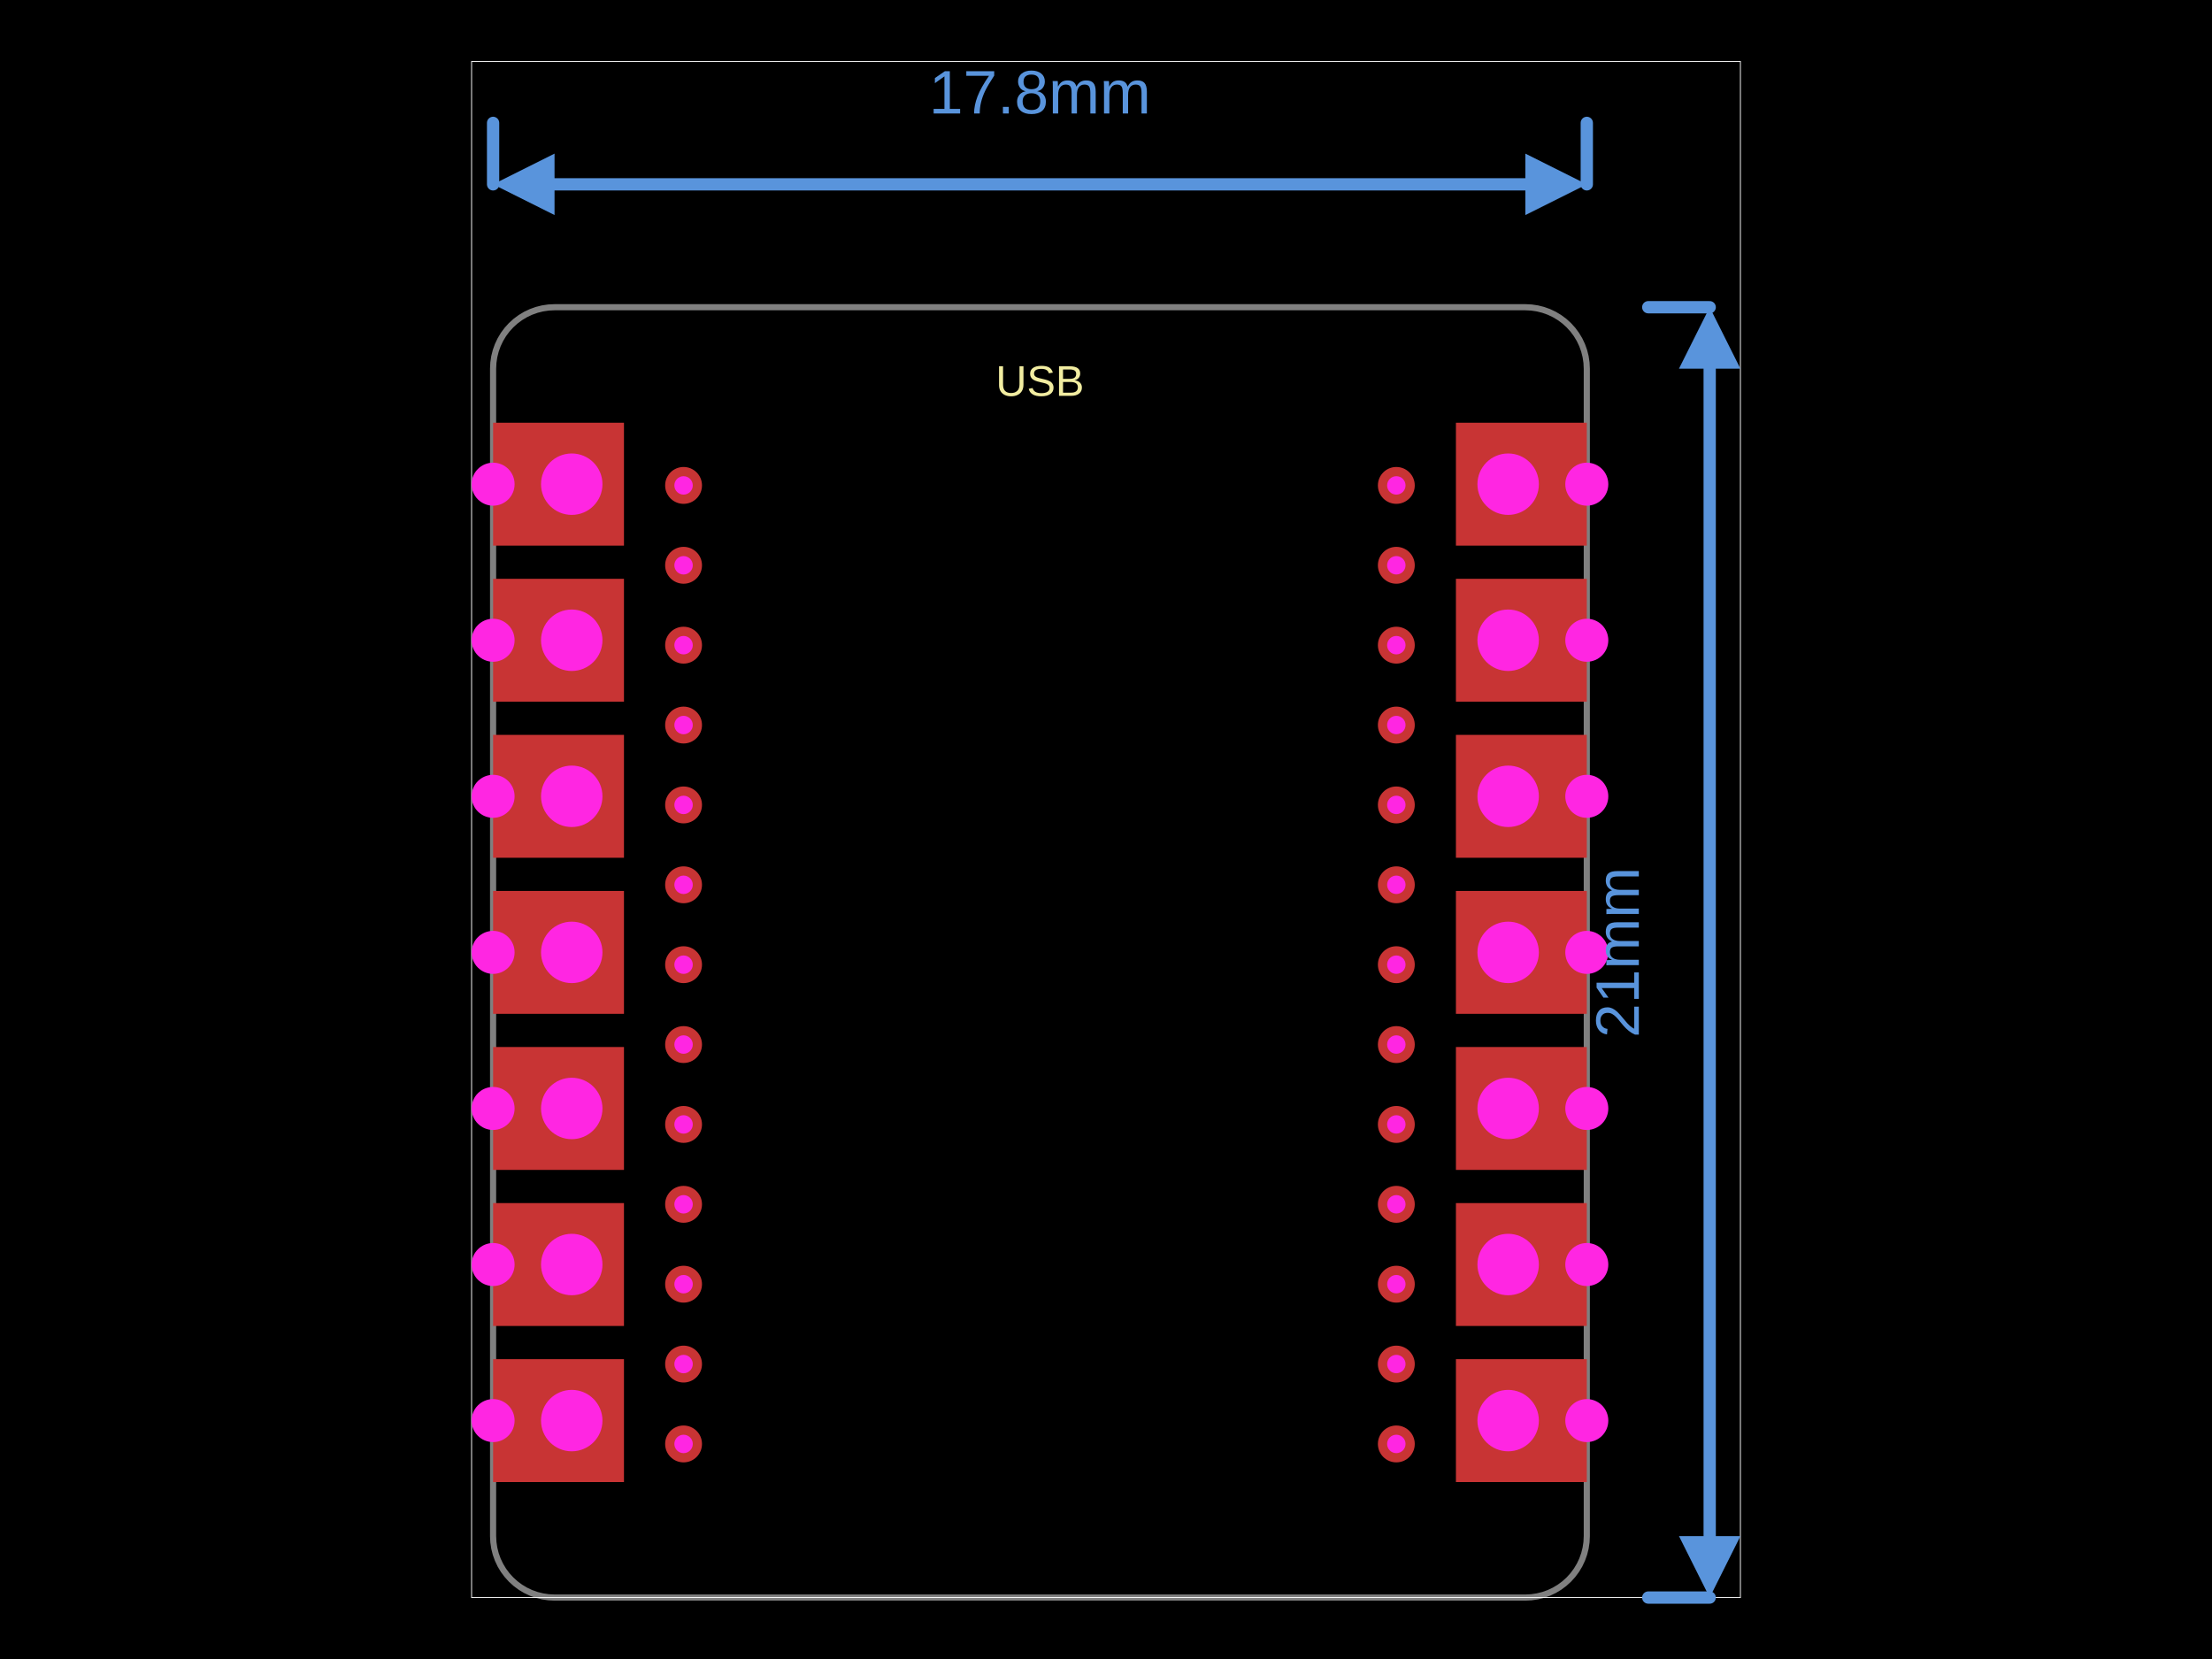
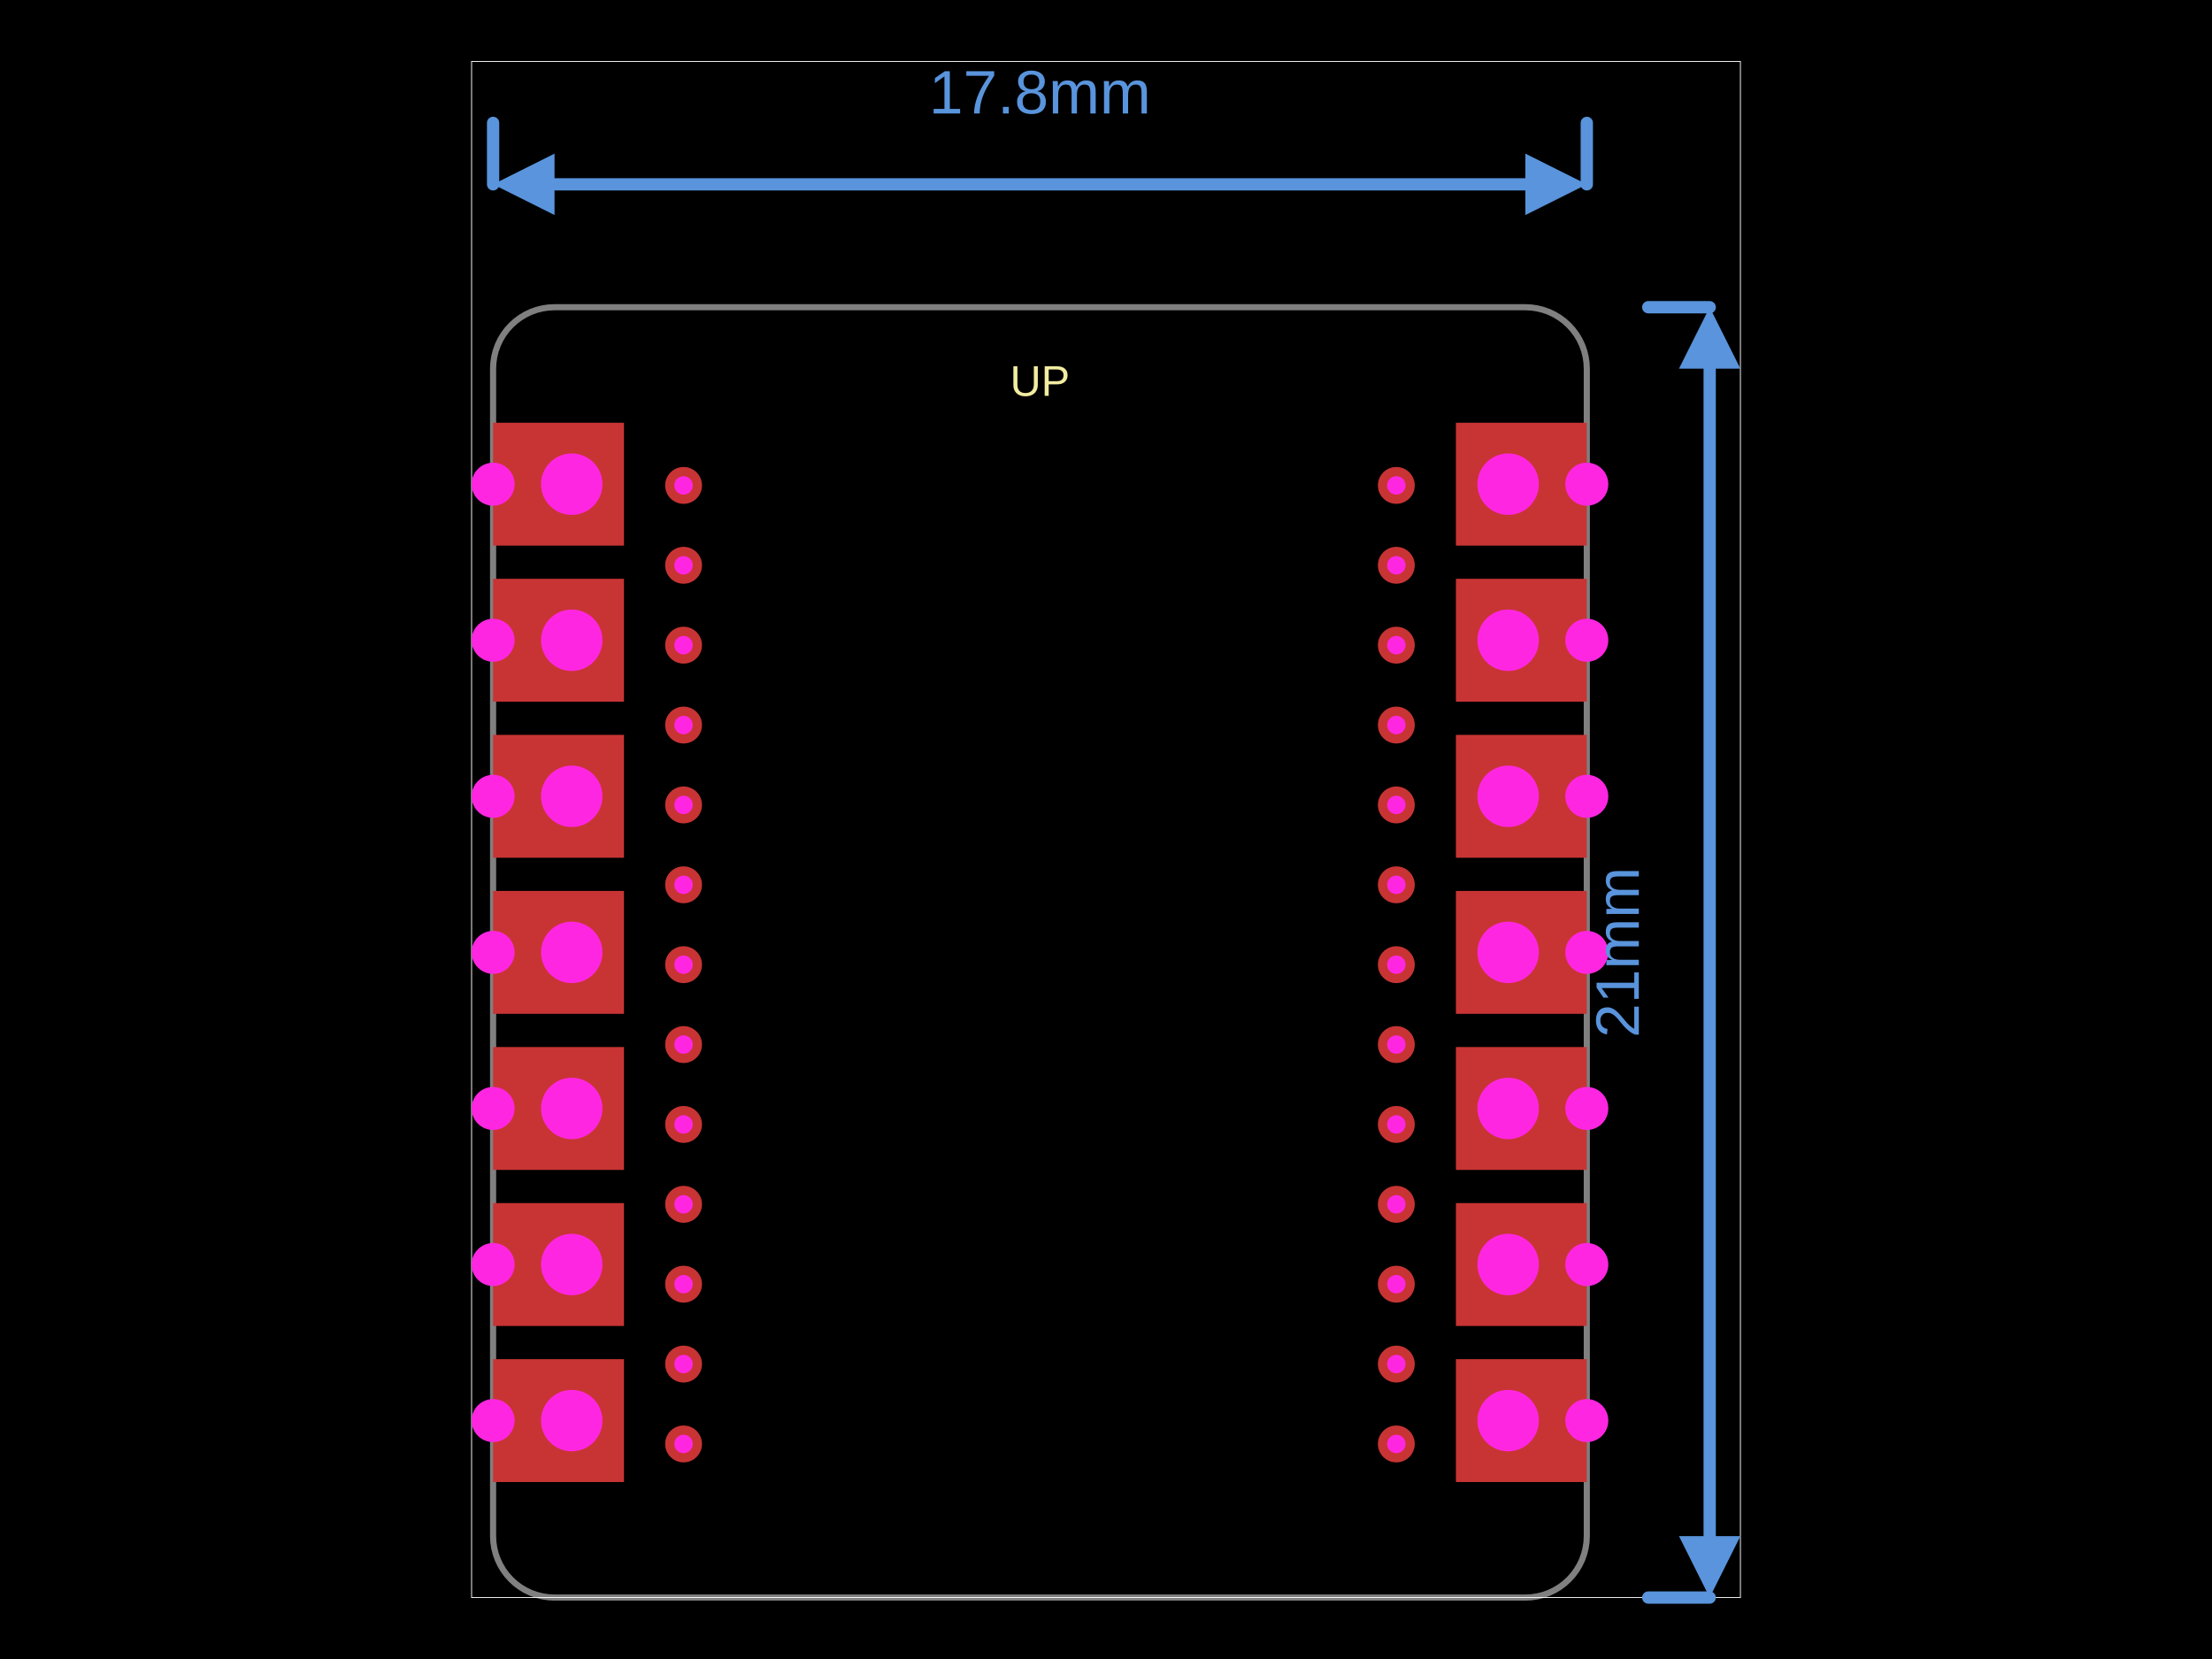
<svg xmlns="http://www.w3.org/2000/svg" width="800" height="600">
  <style />
  <rect class="boundary" x="0" y="0" fill="#000" width="800" height="600" data-type="pcb_background" data-pcb-layer="global" />
  <rect class="pcb-boundary" fill="none" stroke="#fff" stroke-width="0.3" x="170.556" y="22.222" width="458.889" height="555.556" data-type="pcb_boundary" data-pcb-layer="global" />
  <path class="pcb-board" d="M 200.556 577.778 L 551.667 577.778 L 553.845 577.671 L 556.002 577.351 L 558.117 576.821 L 560.171 576.086 L 562.142 575.154 L 564.013 574.033 L 565.764 572.734 L 567.38 571.269 L 568.845 569.653 L 570.144 567.902 L 571.265 566.031 L 572.197 564.06 L 572.932 562.006 L 573.462 559.891 L 573.782 557.734 L 573.889 555.556 L 573.889 133.333 L 573.782 131.155 L 573.462 128.998 L 572.932 126.883 L 572.197 124.829 L 571.265 122.858 L 570.144 120.987 L 568.845 119.236 L 567.38 117.62 L 565.764 116.155 L 564.013 114.856 L 562.142 113.735 L 560.171 112.803 L 558.117 112.068 L 556.002 111.538 L 553.845 111.218 L 551.667 111.111 L 200.556 111.111 L 198.377 111.218 L 196.22 111.538 L 194.105 112.068 L 192.051 112.803 L 190.08 113.735 L 188.21 114.856 L 186.458 116.155 L 184.842 117.62 L 183.378 119.236 L 182.078 120.987 L 180.957 122.858 L 180.025 124.829 L 179.29 126.883 L 178.76 128.998 L 178.44 131.155 L 178.333 133.333 L 178.333 555.556 L 178.44 557.734 L 178.76 559.891 L 179.29 562.006 L 180.025 564.06 L 180.957 566.031 L 182.078 567.902 L 183.378 569.653 L 184.842 571.269 L 186.458 572.734 L 188.21 574.033 L 190.08 575.154 L 192.051 576.086 L 194.105 576.821 L 196.22 577.351 L 198.377 577.671 L 200.556 577.778 Z" fill="none" stroke="rgba(255, 255, 255, 0.5)" stroke-width="2.222" data-type="pcb_board" data-pcb-layer="board" />
-   <text x="0" y="0" dx="0" dy="0" fill="#f2eda1" font-family="Arial, sans-serif" font-size="15.556" text-anchor="middle" dominant-baseline="central" transform="matrix(1,0,0,1,376.1111,137.7778)" class="pcb-silkscreen-text pcb-silkscreen-top" data-pcb-silkscreen-text-id="pcb_silkscreen_text_0" stroke="none" data-type="pcb_silkscreen_text" data-pcb-layer="top">USB</text>
+   <text x="0" y="0" dx="0" dy="0" fill="#f2eda1" font-family="Arial, sans-serif" font-size="15.556" text-anchor="middle" dominant-baseline="central" transform="matrix(1,0,0,1,376.1111,137.7778)" class="pcb-silkscreen-text pcb-silkscreen-top" data-pcb-silkscreen-text-id="pcb_silkscreen_text_0" stroke="none" data-type="pcb_silkscreen_text" data-pcb-layer="top">UP</text>
  <g data-type="pcb_plated_hole" data-pcb-layer="through" data-pad-name="J_XIAO.D0">
    <rect class="pcb-hole-outer-pad" fill="rgb(200, 52, 52)" x="178.333" y="152.889" width="47.333" height="44.444" data-type="pcb_plated_hole" data-pcb-layer="top" />
    <circle class="pcb-hole-inner" fill="#FF26E2" cx="206.778" cy="175.111" r="11.111" data-type="pcb_plated_hole_drill" data-pcb-layer="drill" />
  </g>
  <g data-type="pcb_plated_hole" data-pcb-layer="through" data-pad-name="J_XIAO.D1">
    <rect class="pcb-hole-outer-pad" fill="rgb(200, 52, 52)" x="178.333" y="209.333" width="47.333" height="44.444" data-type="pcb_plated_hole" data-pcb-layer="top" />
    <circle class="pcb-hole-inner" fill="#FF26E2" cx="206.778" cy="231.556" r="11.111" data-type="pcb_plated_hole_drill" data-pcb-layer="drill" />
  </g>
  <g data-type="pcb_plated_hole" data-pcb-layer="through" data-pad-name="J_XIAO.D2">
    <rect class="pcb-hole-outer-pad" fill="rgb(200, 52, 52)" x="178.333" y="265.778" width="47.333" height="44.444" data-type="pcb_plated_hole" data-pcb-layer="top" />
    <circle class="pcb-hole-inner" fill="#FF26E2" cx="206.778" cy="288" r="11.111" data-type="pcb_plated_hole_drill" data-pcb-layer="drill" />
  </g>
  <g data-type="pcb_plated_hole" data-pcb-layer="through" data-pad-name="J_XIAO.D3">
    <rect class="pcb-hole-outer-pad" fill="rgb(200, 52, 52)" x="178.333" y="322.222" width="47.333" height="44.444" data-type="pcb_plated_hole" data-pcb-layer="top" />
    <circle class="pcb-hole-inner" fill="#FF26E2" cx="206.778" cy="344.444" r="11.111" data-type="pcb_plated_hole_drill" data-pcb-layer="drill" />
  </g>
  <g data-type="pcb_plated_hole" data-pcb-layer="through" data-pad-name="J_XIAO.D4">
    <rect class="pcb-hole-outer-pad" fill="rgb(200, 52, 52)" x="178.333" y="378.667" width="47.333" height="44.444" data-type="pcb_plated_hole" data-pcb-layer="top" />
    <circle class="pcb-hole-inner" fill="#FF26E2" cx="206.778" cy="400.889" r="11.111" data-type="pcb_plated_hole_drill" data-pcb-layer="drill" />
  </g>
  <g data-type="pcb_plated_hole" data-pcb-layer="through" data-pad-name="J_XIAO.D5">
    <rect class="pcb-hole-outer-pad" fill="rgb(200, 52, 52)" x="178.333" y="435.111" width="47.333" height="44.444" data-type="pcb_plated_hole" data-pcb-layer="top" />
    <circle class="pcb-hole-inner" fill="#FF26E2" cx="206.778" cy="457.333" r="11.111" data-type="pcb_plated_hole_drill" data-pcb-layer="drill" />
  </g>
  <g data-type="pcb_plated_hole" data-pcb-layer="through" data-pad-name="J_XIAO.D6">
    <rect class="pcb-hole-outer-pad" fill="rgb(200, 52, 52)" x="178.333" y="491.556" width="47.333" height="44.444" data-type="pcb_plated_hole" data-pcb-layer="top" />
    <circle class="pcb-hole-inner" fill="#FF26E2" cx="206.778" cy="513.778" r="11.111" data-type="pcb_plated_hole_drill" data-pcb-layer="drill" />
  </g>
  <g data-type="pcb_plated_hole" data-pcb-layer="through" data-pad-name="J_XIAO.V5">
    <rect class="pcb-hole-outer-pad" fill="rgb(200, 52, 52)" x="526.556" y="152.889" width="47.333" height="44.444" data-type="pcb_plated_hole" data-pcb-layer="top" />
    <circle class="pcb-hole-inner" fill="#FF26E2" cx="545.444" cy="175.111" r="11.111" data-type="pcb_plated_hole_drill" data-pcb-layer="drill" />
  </g>
  <g data-type="pcb_plated_hole" data-pcb-layer="through" data-pad-name="J_XIAO.GND">
    <rect class="pcb-hole-outer-pad" fill="rgb(200, 52, 52)" x="526.556" y="209.333" width="47.333" height="44.444" data-type="pcb_plated_hole" data-pcb-layer="top" />
    <circle class="pcb-hole-inner" fill="#FF26E2" cx="545.444" cy="231.556" r="11.111" data-type="pcb_plated_hole_drill" data-pcb-layer="drill" />
  </g>
  <g data-type="pcb_plated_hole" data-pcb-layer="through" data-pad-name="J_XIAO.V3V3">
    <rect class="pcb-hole-outer-pad" fill="rgb(200, 52, 52)" x="526.556" y="265.778" width="47.333" height="44.444" data-type="pcb_plated_hole" data-pcb-layer="top" />
    <circle class="pcb-hole-inner" fill="#FF26E2" cx="545.444" cy="288" r="11.111" data-type="pcb_plated_hole_drill" data-pcb-layer="drill" />
  </g>
  <g data-type="pcb_plated_hole" data-pcb-layer="through" data-pad-name="J_XIAO.D10">
    <rect class="pcb-hole-outer-pad" fill="rgb(200, 52, 52)" x="526.556" y="322.222" width="47.333" height="44.444" data-type="pcb_plated_hole" data-pcb-layer="top" />
    <circle class="pcb-hole-inner" fill="#FF26E2" cx="545.444" cy="344.444" r="11.111" data-type="pcb_plated_hole_drill" data-pcb-layer="drill" />
  </g>
  <g data-type="pcb_plated_hole" data-pcb-layer="through" data-pad-name="J_XIAO.D9">
    <rect class="pcb-hole-outer-pad" fill="rgb(200, 52, 52)" x="526.556" y="378.667" width="47.333" height="44.444" data-type="pcb_plated_hole" data-pcb-layer="top" />
    <circle class="pcb-hole-inner" fill="#FF26E2" cx="545.444" cy="400.889" r="11.111" data-type="pcb_plated_hole_drill" data-pcb-layer="drill" />
  </g>
  <g data-type="pcb_plated_hole" data-pcb-layer="through" data-pad-name="J_XIAO.D8">
    <rect class="pcb-hole-outer-pad" fill="rgb(200, 52, 52)" x="526.556" y="435.111" width="47.333" height="44.444" data-type="pcb_plated_hole" data-pcb-layer="top" />
    <circle class="pcb-hole-inner" fill="#FF26E2" cx="545.444" cy="457.333" r="11.111" data-type="pcb_plated_hole_drill" data-pcb-layer="drill" />
  </g>
  <g data-type="pcb_plated_hole" data-pcb-layer="through" data-pad-name="J_XIAO.D7">
    <rect class="pcb-hole-outer-pad" fill="rgb(200, 52, 52)" x="526.556" y="491.556" width="47.333" height="44.444" data-type="pcb_plated_hole" data-pcb-layer="top" />
    <circle class="pcb-hole-inner" fill="#FF26E2" cx="545.444" cy="513.778" r="11.111" data-type="pcb_plated_hole_drill" data-pcb-layer="drill" />
  </g>
  <g data-type="pcb_via" data-pcb-layer="through">
    <circle class="pcb-hole-outer" fill="rgb(200, 52, 52)" cx="247.222" cy="522.222" r="6.667" data-type="pcb_via" data-pcb-layer="top" />
    <circle class="pcb-hole-inner" fill="#FF26E2" cx="247.222" cy="522.222" r="3.333" data-type="pcb_via" data-pcb-layer="drill" />
  </g>
  <g data-type="pcb_via" data-pcb-layer="through">
    <circle class="pcb-hole-outer" fill="rgb(200, 52, 52)" cx="247.222" cy="493.333" r="6.667" data-type="pcb_via" data-pcb-layer="top" />
    <circle class="pcb-hole-inner" fill="#FF26E2" cx="247.222" cy="493.333" r="3.333" data-type="pcb_via" data-pcb-layer="drill" />
  </g>
  <g data-type="pcb_via" data-pcb-layer="through">
    <circle class="pcb-hole-outer" fill="rgb(200, 52, 52)" cx="247.222" cy="464.444" r="6.667" data-type="pcb_via" data-pcb-layer="top" />
    <circle class="pcb-hole-inner" fill="#FF26E2" cx="247.222" cy="464.444" r="3.333" data-type="pcb_via" data-pcb-layer="drill" />
  </g>
  <g data-type="pcb_via" data-pcb-layer="through">
    <circle class="pcb-hole-outer" fill="rgb(200, 52, 52)" cx="247.222" cy="435.556" r="6.667" data-type="pcb_via" data-pcb-layer="top" />
    <circle class="pcb-hole-inner" fill="#FF26E2" cx="247.222" cy="435.556" r="3.333" data-type="pcb_via" data-pcb-layer="drill" />
  </g>
  <g data-type="pcb_via" data-pcb-layer="through">
    <circle class="pcb-hole-outer" fill="rgb(200, 52, 52)" cx="247.222" cy="406.667" r="6.667" data-type="pcb_via" data-pcb-layer="top" />
    <circle class="pcb-hole-inner" fill="#FF26E2" cx="247.222" cy="406.667" r="3.333" data-type="pcb_via" data-pcb-layer="drill" />
  </g>
  <g data-type="pcb_via" data-pcb-layer="through">
    <circle class="pcb-hole-outer" fill="rgb(200, 52, 52)" cx="247.222" cy="377.778" r="6.667" data-type="pcb_via" data-pcb-layer="top" />
    <circle class="pcb-hole-inner" fill="#FF26E2" cx="247.222" cy="377.778" r="3.333" data-type="pcb_via" data-pcb-layer="drill" />
  </g>
  <g data-type="pcb_via" data-pcb-layer="through">
    <circle class="pcb-hole-outer" fill="rgb(200, 52, 52)" cx="247.222" cy="348.889" r="6.667" data-type="pcb_via" data-pcb-layer="top" />
    <circle class="pcb-hole-inner" fill="#FF26E2" cx="247.222" cy="348.889" r="3.333" data-type="pcb_via" data-pcb-layer="drill" />
  </g>
  <g data-type="pcb_via" data-pcb-layer="through">
    <circle class="pcb-hole-outer" fill="rgb(200, 52, 52)" cx="247.222" cy="320" r="6.667" data-type="pcb_via" data-pcb-layer="top" />
    <circle class="pcb-hole-inner" fill="#FF26E2" cx="247.222" cy="320" r="3.333" data-type="pcb_via" data-pcb-layer="drill" />
  </g>
  <g data-type="pcb_via" data-pcb-layer="through">
    <circle class="pcb-hole-outer" fill="rgb(200, 52, 52)" cx="247.222" cy="291.111" r="6.667" data-type="pcb_via" data-pcb-layer="top" />
    <circle class="pcb-hole-inner" fill="#FF26E2" cx="247.222" cy="291.111" r="3.333" data-type="pcb_via" data-pcb-layer="drill" />
  </g>
  <g data-type="pcb_via" data-pcb-layer="through">
    <circle class="pcb-hole-outer" fill="rgb(200, 52, 52)" cx="247.222" cy="262.222" r="6.667" data-type="pcb_via" data-pcb-layer="top" />
    <circle class="pcb-hole-inner" fill="#FF26E2" cx="247.222" cy="262.222" r="3.333" data-type="pcb_via" data-pcb-layer="drill" />
  </g>
  <g data-type="pcb_via" data-pcb-layer="through">
    <circle class="pcb-hole-outer" fill="rgb(200, 52, 52)" cx="247.222" cy="233.333" r="6.667" data-type="pcb_via" data-pcb-layer="top" />
    <circle class="pcb-hole-inner" fill="#FF26E2" cx="247.222" cy="233.333" r="3.333" data-type="pcb_via" data-pcb-layer="drill" />
  </g>
  <g data-type="pcb_via" data-pcb-layer="through">
    <circle class="pcb-hole-outer" fill="rgb(200, 52, 52)" cx="247.222" cy="204.444" r="6.667" data-type="pcb_via" data-pcb-layer="top" />
    <circle class="pcb-hole-inner" fill="#FF26E2" cx="247.222" cy="204.444" r="3.333" data-type="pcb_via" data-pcb-layer="drill" />
  </g>
  <g data-type="pcb_via" data-pcb-layer="through">
    <circle class="pcb-hole-outer" fill="rgb(200, 52, 52)" cx="247.222" cy="175.556" r="6.667" data-type="pcb_via" data-pcb-layer="top" />
    <circle class="pcb-hole-inner" fill="#FF26E2" cx="247.222" cy="175.556" r="3.333" data-type="pcb_via" data-pcb-layer="drill" />
  </g>
  <g data-type="pcb_via" data-pcb-layer="through">
    <circle class="pcb-hole-outer" fill="rgb(200, 52, 52)" cx="505" cy="522.222" r="6.667" data-type="pcb_via" data-pcb-layer="top" />
    <circle class="pcb-hole-inner" fill="#FF26E2" cx="505" cy="522.222" r="3.333" data-type="pcb_via" data-pcb-layer="drill" />
  </g>
  <g data-type="pcb_via" data-pcb-layer="through">
    <circle class="pcb-hole-outer" fill="rgb(200, 52, 52)" cx="505" cy="493.333" r="6.667" data-type="pcb_via" data-pcb-layer="top" />
    <circle class="pcb-hole-inner" fill="#FF26E2" cx="505" cy="493.333" r="3.333" data-type="pcb_via" data-pcb-layer="drill" />
  </g>
  <g data-type="pcb_via" data-pcb-layer="through">
    <circle class="pcb-hole-outer" fill="rgb(200, 52, 52)" cx="505" cy="464.444" r="6.667" data-type="pcb_via" data-pcb-layer="top" />
    <circle class="pcb-hole-inner" fill="#FF26E2" cx="505" cy="464.444" r="3.333" data-type="pcb_via" data-pcb-layer="drill" />
  </g>
  <g data-type="pcb_via" data-pcb-layer="through">
    <circle class="pcb-hole-outer" fill="rgb(200, 52, 52)" cx="505" cy="435.556" r="6.667" data-type="pcb_via" data-pcb-layer="top" />
    <circle class="pcb-hole-inner" fill="#FF26E2" cx="505" cy="435.556" r="3.333" data-type="pcb_via" data-pcb-layer="drill" />
  </g>
  <g data-type="pcb_via" data-pcb-layer="through">
    <circle class="pcb-hole-outer" fill="rgb(200, 52, 52)" cx="505" cy="406.667" r="6.667" data-type="pcb_via" data-pcb-layer="top" />
    <circle class="pcb-hole-inner" fill="#FF26E2" cx="505" cy="406.667" r="3.333" data-type="pcb_via" data-pcb-layer="drill" />
  </g>
  <g data-type="pcb_via" data-pcb-layer="through">
    <circle class="pcb-hole-outer" fill="rgb(200, 52, 52)" cx="505" cy="377.778" r="6.667" data-type="pcb_via" data-pcb-layer="top" />
    <circle class="pcb-hole-inner" fill="#FF26E2" cx="505" cy="377.778" r="3.333" data-type="pcb_via" data-pcb-layer="drill" />
  </g>
  <g data-type="pcb_via" data-pcb-layer="through">
    <circle class="pcb-hole-outer" fill="rgb(200, 52, 52)" cx="505" cy="348.889" r="6.667" data-type="pcb_via" data-pcb-layer="top" />
    <circle class="pcb-hole-inner" fill="#FF26E2" cx="505" cy="348.889" r="3.333" data-type="pcb_via" data-pcb-layer="drill" />
  </g>
  <g data-type="pcb_via" data-pcb-layer="through">
    <circle class="pcb-hole-outer" fill="rgb(200, 52, 52)" cx="505" cy="320" r="6.667" data-type="pcb_via" data-pcb-layer="top" />
    <circle class="pcb-hole-inner" fill="#FF26E2" cx="505" cy="320" r="3.333" data-type="pcb_via" data-pcb-layer="drill" />
  </g>
  <g data-type="pcb_via" data-pcb-layer="through">
    <circle class="pcb-hole-outer" fill="rgb(200, 52, 52)" cx="505" cy="291.111" r="6.667" data-type="pcb_via" data-pcb-layer="top" />
    <circle class="pcb-hole-inner" fill="#FF26E2" cx="505" cy="291.111" r="3.333" data-type="pcb_via" data-pcb-layer="drill" />
  </g>
  <g data-type="pcb_via" data-pcb-layer="through">
    <circle class="pcb-hole-outer" fill="rgb(200, 52, 52)" cx="505" cy="262.222" r="6.667" data-type="pcb_via" data-pcb-layer="top" />
    <circle class="pcb-hole-inner" fill="#FF26E2" cx="505" cy="262.222" r="3.333" data-type="pcb_via" data-pcb-layer="drill" />
  </g>
  <g data-type="pcb_via" data-pcb-layer="through">
    <circle class="pcb-hole-outer" fill="rgb(200, 52, 52)" cx="505" cy="233.333" r="6.667" data-type="pcb_via" data-pcb-layer="top" />
    <circle class="pcb-hole-inner" fill="#FF26E2" cx="505" cy="233.333" r="3.333" data-type="pcb_via" data-pcb-layer="drill" />
  </g>
  <g data-type="pcb_via" data-pcb-layer="through">
    <circle class="pcb-hole-outer" fill="rgb(200, 52, 52)" cx="505" cy="204.444" r="6.667" data-type="pcb_via" data-pcb-layer="top" />
    <circle class="pcb-hole-inner" fill="#FF26E2" cx="505" cy="204.444" r="3.333" data-type="pcb_via" data-pcb-layer="drill" />
  </g>
  <g data-type="pcb_via" data-pcb-layer="through">
    <circle class="pcb-hole-outer" fill="rgb(200, 52, 52)" cx="505" cy="175.556" r="6.667" data-type="pcb_via" data-pcb-layer="top" />
    <circle class="pcb-hole-inner" fill="#FF26E2" cx="505" cy="175.556" r="3.333" data-type="pcb_via" data-pcb-layer="drill" />
  </g>
  <circle class="pcb-cutout pcb-cutout-circle" cx="178.333" cy="175.111" r="7.778" fill="#FF26E2" data-type="pcb_cutout" data-pcb-layer="drill" />
  <circle class="pcb-cutout pcb-cutout-circle" cx="178.333" cy="231.556" r="7.778" fill="#FF26E2" data-type="pcb_cutout" data-pcb-layer="drill" />
  <circle class="pcb-cutout pcb-cutout-circle" cx="178.333" cy="288" r="7.778" fill="#FF26E2" data-type="pcb_cutout" data-pcb-layer="drill" />
  <circle class="pcb-cutout pcb-cutout-circle" cx="178.333" cy="344.444" r="7.778" fill="#FF26E2" data-type="pcb_cutout" data-pcb-layer="drill" />
  <circle class="pcb-cutout pcb-cutout-circle" cx="178.333" cy="400.889" r="7.778" fill="#FF26E2" data-type="pcb_cutout" data-pcb-layer="drill" />
  <circle class="pcb-cutout pcb-cutout-circle" cx="178.333" cy="457.333" r="7.778" fill="#FF26E2" data-type="pcb_cutout" data-pcb-layer="drill" />
  <circle class="pcb-cutout pcb-cutout-circle" cx="178.333" cy="513.778" r="7.778" fill="#FF26E2" data-type="pcb_cutout" data-pcb-layer="drill" />
  <circle class="pcb-cutout pcb-cutout-circle" cx="573.889" cy="175.111" r="7.778" fill="#FF26E2" data-type="pcb_cutout" data-pcb-layer="drill" />
  <circle class="pcb-cutout pcb-cutout-circle" cx="573.889" cy="231.556" r="7.778" fill="#FF26E2" data-type="pcb_cutout" data-pcb-layer="drill" />
  <circle class="pcb-cutout pcb-cutout-circle" cx="573.889" cy="288" r="7.778" fill="#FF26E2" data-type="pcb_cutout" data-pcb-layer="drill" />
  <circle class="pcb-cutout pcb-cutout-circle" cx="573.889" cy="344.444" r="7.778" fill="#FF26E2" data-type="pcb_cutout" data-pcb-layer="drill" />
  <circle class="pcb-cutout pcb-cutout-circle" cx="573.889" cy="400.889" r="7.778" fill="#FF26E2" data-type="pcb_cutout" data-pcb-layer="drill" />
  <circle class="pcb-cutout pcb-cutout-circle" cx="573.889" cy="457.333" r="7.778" fill="#FF26E2" data-type="pcb_cutout" data-pcb-layer="drill" />
  <circle class="pcb-cutout pcb-cutout-circle" cx="573.889" cy="513.778" r="7.778" fill="#FF26E2" data-type="pcb_cutout" data-pcb-layer="drill" />
  <g class="pcb-note-dimension" data-type="pcb_note_dimension" data-pcb-note-dimension-id="pcb_note_dimension_0" data-pcb-layer="overlay">
    <path d="M 178.333 66.667 L 178.333 44.444" stroke="rgb(89, 148, 220)" fill="none" stroke-width="4.444" stroke-linecap="round" class="pcb-note-dimension-extension" />
    <path d="M 573.889 66.667 L 573.889 44.444" stroke="rgb(89, 148, 220)" fill="none" stroke-width="4.444" stroke-linecap="round" class="pcb-note-dimension-extension" />
    <path d="M 200.556 66.667 L 551.667 66.667" stroke="rgb(89, 148, 220)" fill="none" stroke-width="4.444" stroke-linecap="round" class="pcb-note-dimension-line" />
    <path d="M 178.333 66.667 L 200.556 55.556 L 200.556 77.778 Z" fill="rgb(89, 148, 220)" class="pcb-note-dimension-arrow" />
    <path d="M 573.889 66.667 L 551.667 55.556 L 551.667 77.778 Z" fill="rgb(89, 148, 220)" class="pcb-note-dimension-arrow" />
    <text x="376.111" y="33.333" fill="rgb(89, 148, 220)" font-size="22.222" font-family="Arial, sans-serif" text-anchor="middle" dominant-baseline="central" class="pcb-note-dimension-text" transform="rotate(0 376.1111 33.33333)">17.8mm</text>
  </g>
  <g class="pcb-note-dimension" data-type="pcb_note_dimension" data-pcb-note-dimension-id="pcb_note_dimension_1" data-pcb-layer="overlay">
    <path d="M 618.333 577.778 L 596.111 577.778" stroke="rgb(89, 148, 220)" fill="none" stroke-width="4.444" stroke-linecap="round" class="pcb-note-dimension-extension" />
    <path d="M 618.333 111.111 L 596.111 111.111" stroke="rgb(89, 148, 220)" fill="none" stroke-width="4.444" stroke-linecap="round" class="pcb-note-dimension-extension" />
    <path d="M 618.333 555.556 L 618.333 133.333" stroke="rgb(89, 148, 220)" fill="none" stroke-width="4.444" stroke-linecap="round" class="pcb-note-dimension-line" />
    <path d="M 618.333 577.778 L 607.222 555.556 L 629.444 555.556 Z" fill="rgb(89, 148, 220)" class="pcb-note-dimension-arrow" />
    <path d="M 618.333 111.111 L 607.222 133.333 L 629.444 133.333 Z" fill="rgb(89, 148, 220)" class="pcb-note-dimension-arrow" />
    <text x="585" y="344.444" fill="rgb(89, 148, 220)" font-size="22.222" font-family="Arial, sans-serif" text-anchor="middle" dominant-baseline="central" class="pcb-note-dimension-text" transform="rotate(-90 585 344.4444)">21mm</text>
  </g>
</svg>
